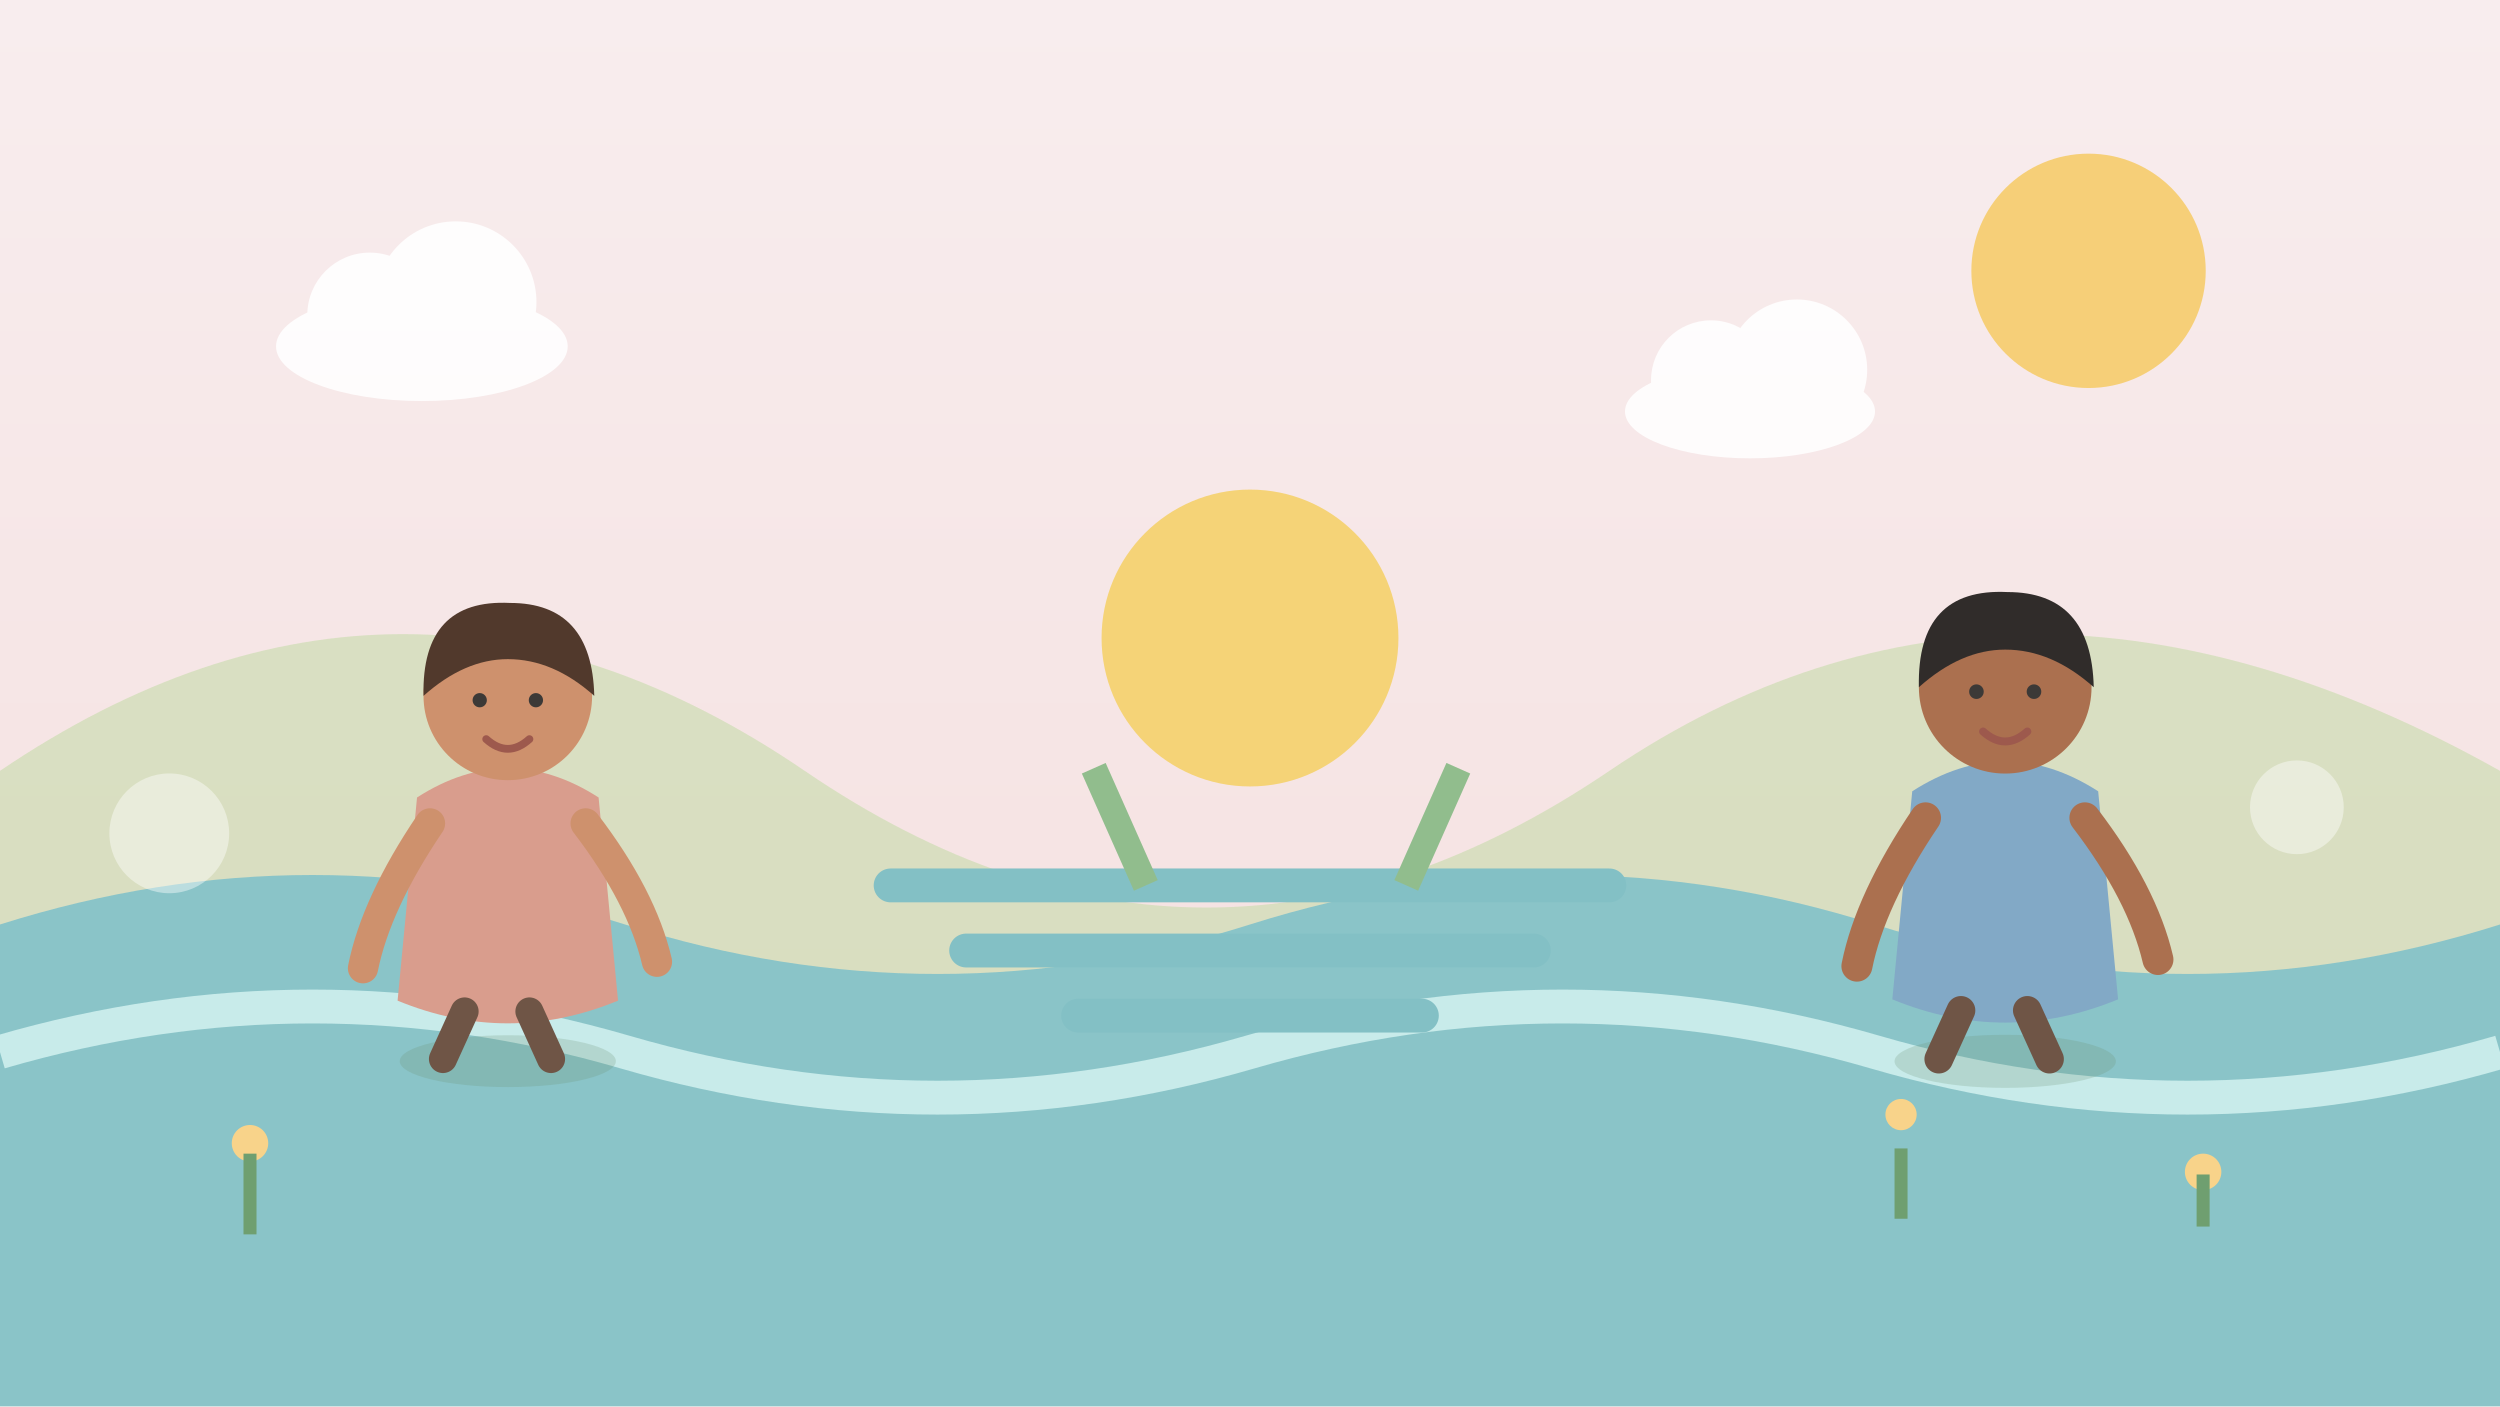
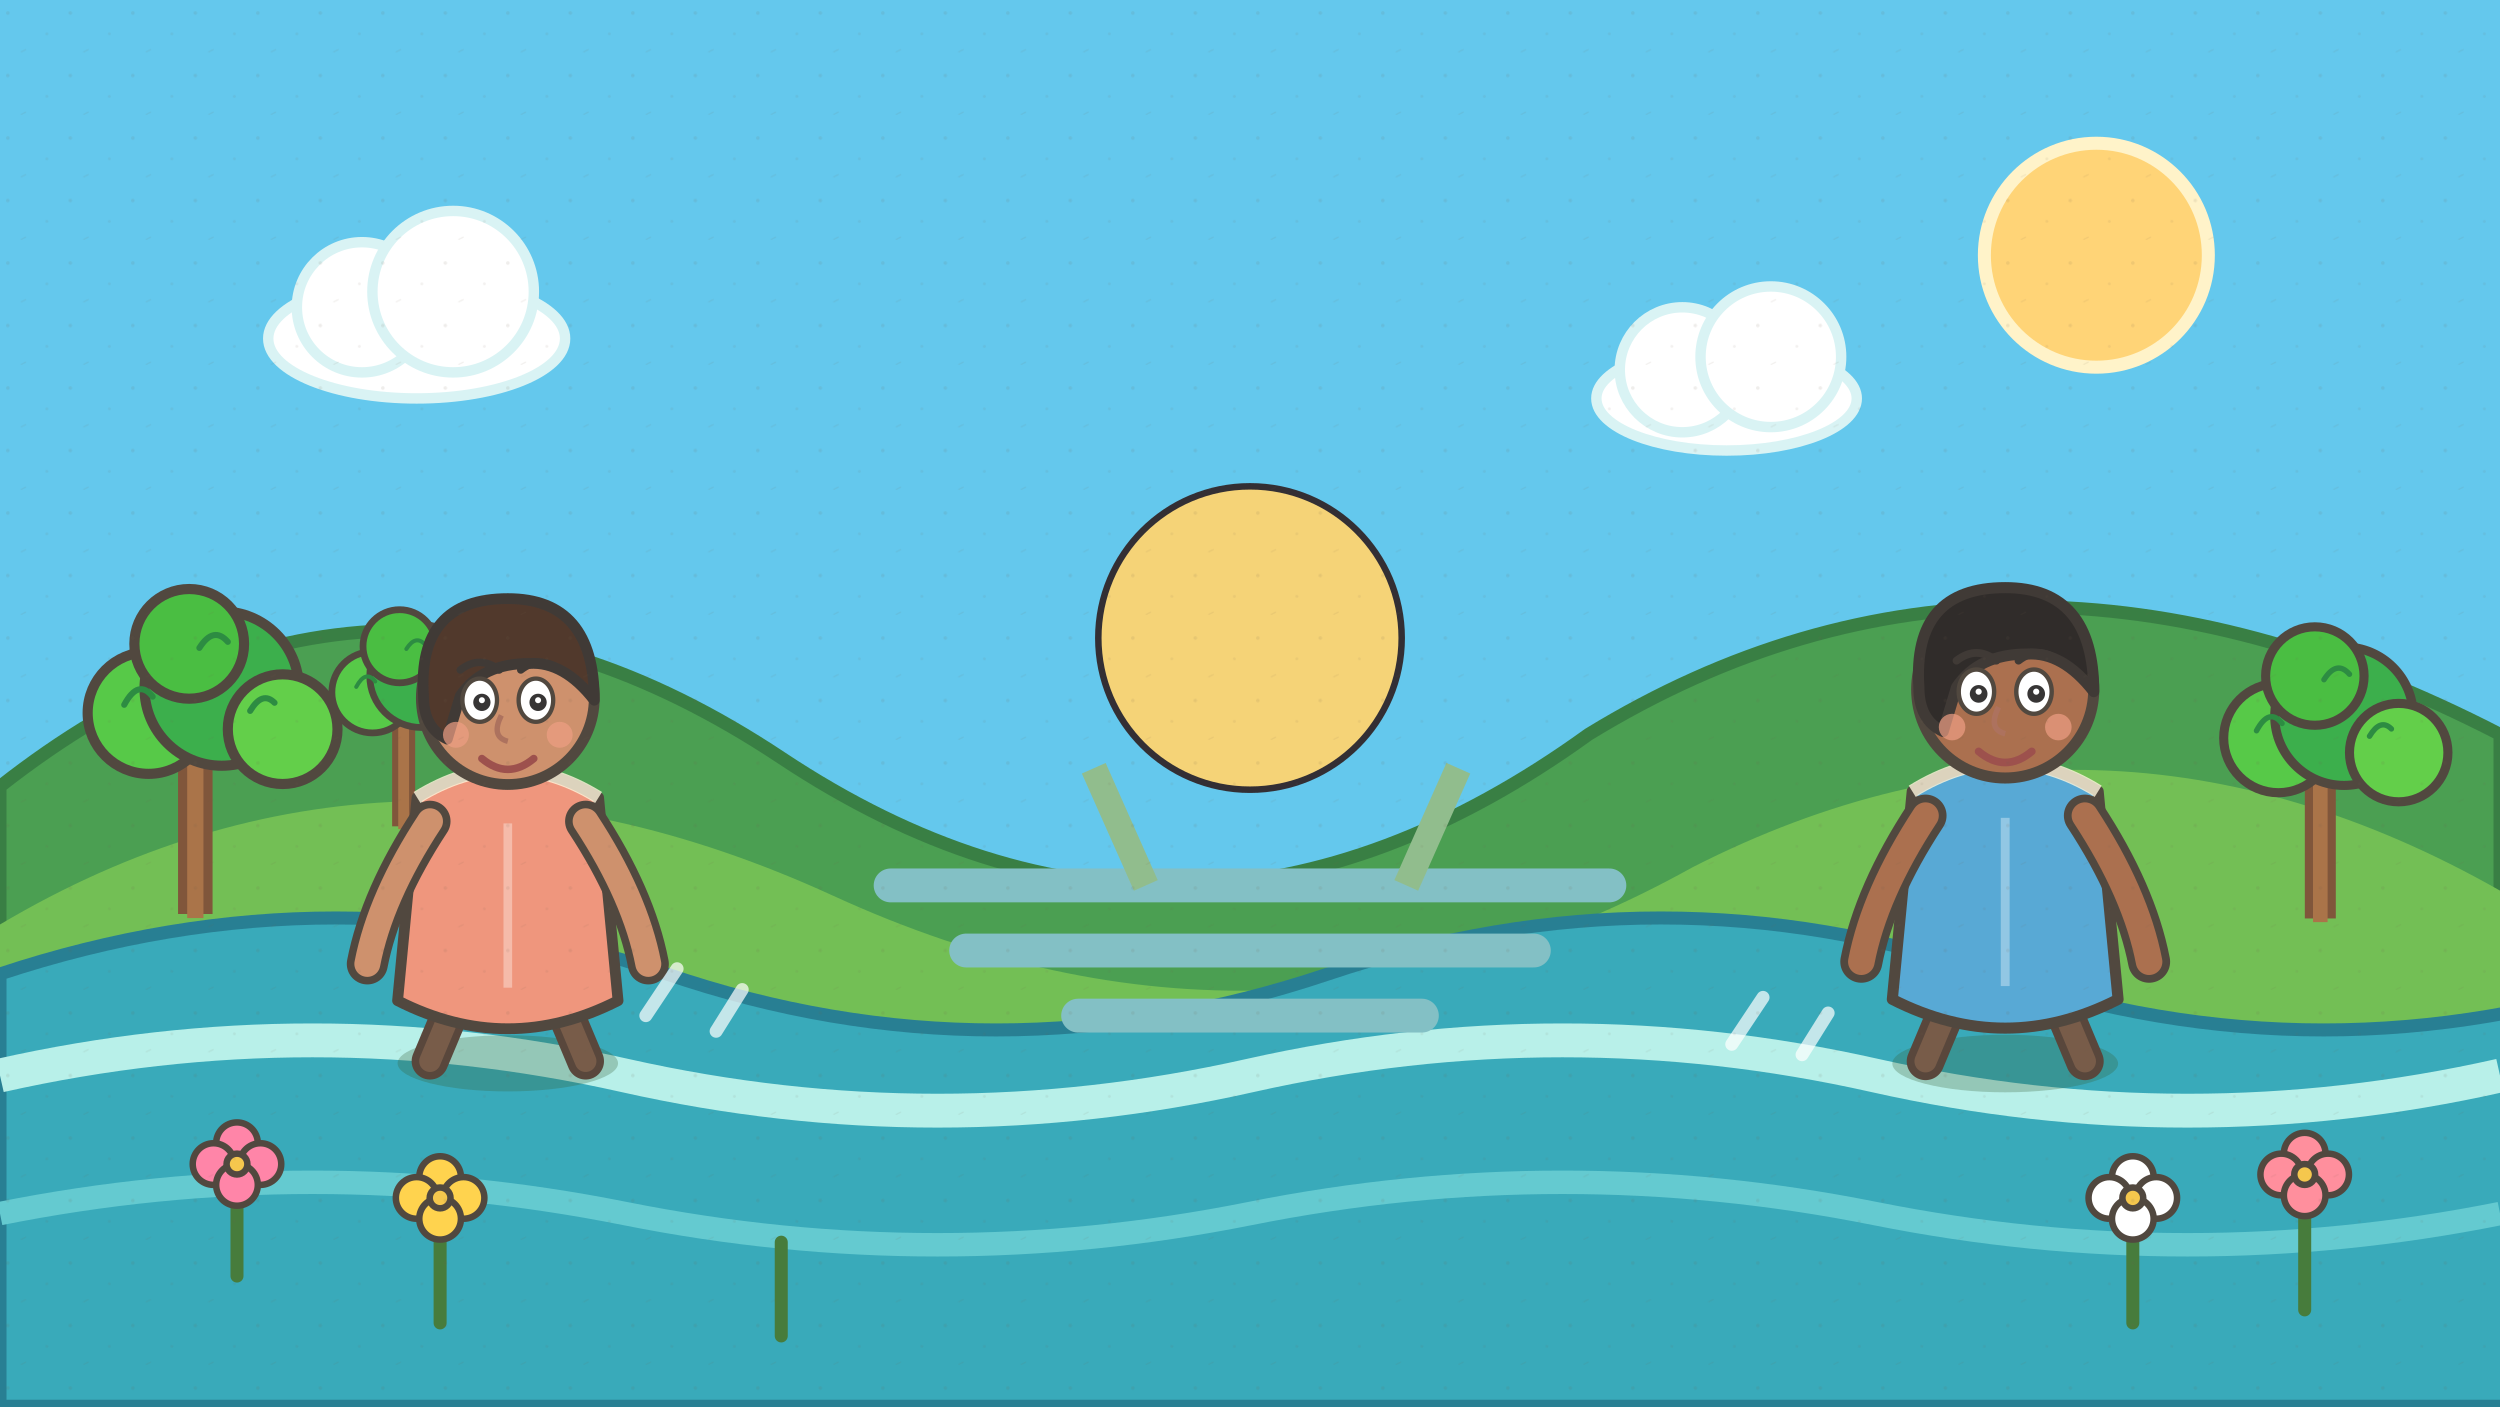
<svg xmlns="http://www.w3.org/2000/svg" viewBox="0 0 960 540">
  <defs>
-     <linearGradient id="sky" x2="0" y2="1">
-       <stop stop-color="#f8edee" />
-       <stop offset="1" stop-color="#f4dedd" />
-     </linearGradient>
+     <pattern id="paper" width="24" height="24" patternUnits="userSpaceOnUse">
+       <circle cx="3" cy="5" r=".7" fill="#6f5d4b" opacity=".22" />
+       <circle cx="18" cy="13" r=".55" fill="#6f5d4b" opacity=".18" />
+       <path d="M8 20l2-1" stroke="#6f5d4b" stroke-width=".5" opacity=".18" />
+     </pattern>
  </defs>
-   <rect width="960" height="540" fill="url(#sky)" />
-   <circle cx="802" cy="104" r="45" fill="#f6cf78" />
-   <g fill="#fff" opacity=".88">
-     <ellipse cx="162" cy="133" rx="56" ry="21" />
-     <circle cx="142" cy="121" r="24" />
-     <circle cx="175" cy="116" r="31" />
-     <ellipse cx="672" cy="158" rx="48" ry="18" />
-     <circle cx="657" cy="146" r="23" />
-     <circle cx="690" cy="142" r="27" />
+   <rect width="960" height="540" fill="#64c8ed" />
+   <circle cx="805" cy="98" r="43" fill="#ffd477" stroke="#fff3c9" stroke-width="5" />
+   <g fill="#fff" stroke="#d9f3f4" stroke-width="4">
+     <ellipse cx="160" cy="130" rx="57" ry="23" />
+     <circle cx="139" cy="118" r="25" />
+     <circle cx="174" cy="112" r="31" />
+     <ellipse cx="663" cy="153" rx="50" ry="20" />
+     <circle cx="646" cy="142" r="24" />
+     <circle cx="680" cy="137" r="27" />
  </g>
-   <path d="M0 296q155-105 309 0t309 0 342 0v137H0z" fill="#c6dbaa" opacity=".6" />
-   <path d="M0 355q120-38 240 0t240 0 240 0 240 0v185H0z" fill="#8ac4c8" />
-   <path d="M0 404q120-35 240 0t240 0 240 0 240 0" fill="none" stroke="#c8ebea" stroke-width="13" />
-   <g>
-     <circle cx="480" cy="245" r="57" fill="#f5d377" />
-     <path d="M342 340h276m-247 25h218m-175 25h132" stroke="#83c0c5" stroke-width="13" stroke-linecap="round" />
-     <path d="M420 295l20 45m120-45-20 45" stroke="#91bd8d" stroke-width="10" />
+   <path d="M0 302Q145 188 300 291T610 282Q770 184 960 282V423H0Z" fill="#4b9f52" stroke="#397f44" stroke-width="5" />
+   <path d="M0 355Q150 266 320 344T650 333Q805 254 960 342V446H0Z" fill="#73bf55" />
+   <g transform="translate(75 280) scale(0.78)" stroke="#51483f" stroke-width="5" stroke-linejoin="round">
+     <path d="M0 5v86" stroke="#80563b" stroke-width="17" />
+     <path d="M0 6v87" stroke="#aa7449" stroke-width="8" />
+     <circle cx="-23" cy="-8" r="30" fill="#57c948" />
+     <circle cx="13" cy="-20" r="38" fill="#3caf4c" />
+     <circle cx="43" cy="0" r="27" fill="#63cf4a" />
+     <circle cx="-3" cy="-42" r="27" fill="#4abe42" />
+     <path d="M-35-12q7-13 14-4m23-24q7-11 14-3m11 34q6-10 12-4" fill="none" stroke="#2d8c42" stroke-width="3" stroke-linecap="round" />
+   </g>
+   <g transform="translate(891 289) scale(0.7)" stroke="#51483f" stroke-width="5" stroke-linejoin="round">
+     <path d="M0 5v86" stroke="#80563b" stroke-width="17" />
+     <path d="M0 6v87" stroke="#aa7449" stroke-width="8" />
+     <circle cx="-23" cy="-8" r="30" fill="#57c948" />
+     <circle cx="13" cy="-20" r="38" fill="#3caf4c" />
+     <circle cx="43" cy="0" r="27" fill="#63cf4a" />
+     <circle cx="-3" cy="-42" r="27" fill="#4abe42" />
+     <path d="M-35-12q7-13 14-4m23-24q7-11 14-3m11 34q6-10 12-4" fill="none" stroke="#2d8c42" stroke-width="3" stroke-linecap="round" />
+   </g>
+   <g transform="translate(155 270) scale(0.52)" stroke="#51483f" stroke-width="5" stroke-linejoin="round">
+     <path d="M0 5v86" stroke="#80563b" stroke-width="17" />
+     <path d="M0 6v87" stroke="#aa7449" stroke-width="8" />
+     <circle cx="-23" cy="-8" r="30" fill="#57c948" />
+     <circle cx="13" cy="-20" r="38" fill="#3caf4c" />
+     <circle cx="43" cy="0" r="27" fill="#63cf4a" />
+     <circle cx="-3" cy="-42" r="27" fill="#4abe42" />
+     <path d="M-35-12q7-13 14-4m23-24q7-11 14-3m11 34q6-10 12-4" fill="none" stroke="#2d8c42" stroke-width="3" stroke-linecap="round" />
+   </g>
+   <path d="M0 374Q130 331 256 374T510 374T765 374T1020 374V540H0Z" fill="#39aaba" stroke="#287f93" stroke-width="5" />
+   <path d="M0 413q120-27 240 0t240 0 240 0 240 0" fill="none" stroke="#b8f0e9" stroke-width="13" />
+   <path d="M0 466q120-24 240 0t240 0 240 0 240 0" fill="none" stroke="#64cad0" stroke-width="9" />
+   <g stroke="#332f34" stroke-width="5" stroke-linejoin="round" paint-order="stroke fill">
+     <g>
+       <circle cx="480" cy="245" r="57" fill="#f5d377" />
+       <path d="M342 340h276m-247 25h218m-175 25h132" stroke="#83c0c5" stroke-width="13" stroke-linecap="round" />
+       <path d="M420 295l20 45m120-45-20 45" stroke="#91bd8d" stroke-width="10" />
+     </g>
  </g>
  <g transform="translate(195 405) scale(0.83)">
-     <ellipse cx="0" cy="3" rx="50" ry="12" fill="#698f6f" opacity=".22" />
-     <path d="M-42-119 Q0-146 42-119 L51-25 Q0-4-51-25Z" fill="#d99d8d" />
-     <path d="M-36-107 Q-61-70-67-40 M36-107 Q62-73 69-43" fill="none" stroke="#ce916d" stroke-width="14" stroke-linecap="round" />
-     <path d="M-20-20l-10 22m40-22 10 22" fill="none" stroke="#6f5546" stroke-width="13" stroke-linecap="round" />
-     <circle cx="0" cy="-166" r="39" fill="#ce916d" />
-     <path d="M-39-166Q-40-211 1-209q38 0 39 43-19-17-40-17-20 0-39 17" fill="#51392c" />
-     <circle cx="-13" cy="-164" r="3.3" fill="#3c3937" />
-     <circle cx="13" cy="-164" r="3.3" fill="#3c3937" />
-     <path d="M-10-146q10 9 20 0" fill="none" stroke="#9d594d" stroke-width="3.6" stroke-linecap="round" />
+     <ellipse cx="0" cy="4" rx="51" ry="13" fill="#365d36" opacity=".28" />
+     <path d="M-23-28l-13 31m59-31L36 3" fill="none" stroke="#59473c" stroke-width="17" stroke-linecap="round" />
+     <path d="M-23-28l-13 31m59-31L36 3" fill="none" stroke="#785c49" stroke-width="10" stroke-linecap="round" />
+     <path d="M-42-119Q0-145 42-119L51-25Q0 1-51-25Z" fill="#ef967d" stroke="#51483f" stroke-width="5" stroke-linejoin="round" />
+     <path d="M-36-108Q-59-73-65-42M36-108Q59-73 65-42" fill="none" stroke="#51483f" stroke-width="19" stroke-linecap="round" />
+     <path d="M-36-108Q-59-73-65-42M36-108Q59-73 65-42" fill="none" stroke="#ce916d" stroke-width="12" stroke-linecap="round" />
+     <path d="M-42-119Q0-145 42-119" fill="none" stroke="#fff6dc" stroke-width="6" opacity=".8" />
+     <circle cx="0" cy="-165" r="40" fill="#ce916d" stroke="#51483f" stroke-width="5" />
+     <path d="M-39-166Q-42-211 0-211Q40-211 40-164Q26-182 10-181Q-12-181-22-166L-28-146Q-39-151-39-166Z" fill="#51392c" stroke="#403a36" stroke-width="5" stroke-linejoin="round" />
+     <ellipse cx="-13" cy="-164" rx="8" ry="10" fill="#fff" stroke="#51483f" stroke-width="2" />
+     <ellipse cx="13" cy="-164" rx="8" ry="10" fill="#fff" stroke="#51483f" stroke-width="2" />
+     <circle cx="-12" cy="-163" r="4" fill="#373535" />
+     <circle cx="14" cy="-163" r="4" fill="#373535" />
+     <circle cx="-12" cy="-164" r="1.4" fill="#fff" />
+     <circle cx="14" cy="-164" r="1.4" fill="#fff" />
+     <path d="M-22-178q9-7 18 0m10 0q9-7 18 0" fill="none" stroke="#403a36" stroke-width="3.5" stroke-linecap="round" />
+     <path d="M-3-157q-5 10 3 12" fill="none" stroke="#ad725e" stroke-width="2.5" />
+     <circle cx="-24" cy="-148" r="6" fill="#ee9e83" opacity=".7" />
+     <circle cx="24" cy="-148" r="6" fill="#ee9e83" opacity=".7" />
+     <path d="M-12-137Q0-127 12-137" fill="none" stroke="#9d514d" stroke-width="3.5" stroke-linecap="round" />
+     <path d="M0-107v76" stroke="#fff" stroke-width="4" opacity=".35" />
  </g>
  <g transform="translate(770 405) scale(0.85)">
-     <ellipse cx="0" cy="3" rx="50" ry="12" fill="#698f6f" opacity=".22" />
-     <path d="M-42-119 Q0-146 42-119 L51-25 Q0-4-51-25Z" fill="#82a9c6" />
-     <path d="M-36-107 Q-61-70-67-40 M36-107 Q62-73 69-43" fill="none" stroke="#ab704f" stroke-width="14" stroke-linecap="round" />
-     <path d="M-20-20l-10 22m40-22 10 22" fill="none" stroke="#6f5546" stroke-width="13" stroke-linecap="round" />
-     <circle cx="0" cy="-166" r="39" fill="#ab704f" />
-     <path d="M-39-166Q-40-211 1-209q38 0 39 43-19-17-40-17-20 0-39 17" fill="#302c2a" />
-     <circle cx="-13" cy="-164" r="3.3" fill="#3c3937" />
-     <circle cx="13" cy="-164" r="3.3" fill="#3c3937" />
-     <path d="M-10-146q10 9 20 0" fill="none" stroke="#9d594d" stroke-width="3.6" stroke-linecap="round" />
+     <ellipse cx="0" cy="4" rx="51" ry="13" fill="#365d36" opacity=".28" />
+     <path d="M-23-28l-13 31m59-31L36 3" fill="none" stroke="#59473c" stroke-width="17" stroke-linecap="round" />
+     <path d="M-23-28l-13 31m59-31L36 3" fill="none" stroke="#785c49" stroke-width="10" stroke-linecap="round" />
+     <path d="M-42-119Q0-145 42-119L51-25Q0 1-51-25Z" fill="#58a9d5" stroke="#51483f" stroke-width="5" stroke-linejoin="round" />
+     <path d="M-36-108Q-59-73-65-42M36-108Q59-73 65-42" fill="none" stroke="#51483f" stroke-width="19" stroke-linecap="round" />
+     <path d="M-36-108Q-59-73-65-42M36-108Q59-73 65-42" fill="none" stroke="#ab704f" stroke-width="12" stroke-linecap="round" />
+     <path d="M-42-119Q0-145 42-119" fill="none" stroke="#fff6dc" stroke-width="6" opacity=".8" />
+     <circle cx="0" cy="-165" r="40" fill="#ab704f" stroke="#51483f" stroke-width="5" />
+     <path d="M-39-166Q-42-211 0-211Q40-211 40-164Q26-182 10-181Q-12-181-22-166L-28-146Q-39-151-39-166Z" fill="#302c2a" stroke="#403a36" stroke-width="5" stroke-linejoin="round" />
+     <ellipse cx="-13" cy="-164" rx="8" ry="10" fill="#fff" stroke="#51483f" stroke-width="2" />
+     <ellipse cx="13" cy="-164" rx="8" ry="10" fill="#fff" stroke="#51483f" stroke-width="2" />
+     <circle cx="-12" cy="-163" r="4" fill="#373535" />
+     <circle cx="14" cy="-163" r="4" fill="#373535" />
+     <circle cx="-12" cy="-164" r="1.4" fill="#fff" />
+     <circle cx="14" cy="-164" r="1.4" fill="#fff" />
+     <path d="M-22-178q9-7 18 0m10 0q9-7 18 0" fill="none" stroke="#403a36" stroke-width="3.5" stroke-linecap="round" />
+     <path d="M-3-157q-5 10 3 12" fill="none" stroke="#ad725e" stroke-width="2.5" />
+     <circle cx="-24" cy="-148" r="6" fill="#ee9e83" opacity=".7" />
+     <circle cx="24" cy="-148" r="6" fill="#ee9e83" opacity=".7" />
+     <path d="M-12-137Q0-127 12-137" fill="none" stroke="#9d514d" stroke-width="3.5" stroke-linecap="round" />
+     <path d="M0-107v76" stroke="#fff" stroke-width="4" opacity=".35" />
  </g>
-   <g fill="#f8d38a">
-     <circle cx="96" cy="439" r="7" />
-     <circle cx="846" cy="450" r="7" />
-     <circle cx="730" cy="428" r="6" />
+   <g stroke="#477c3c" stroke-width="5" stroke-linecap="round">
+     <path d="M91 490v-43m78 61v-48m650 48v-49m66 44v-37m-585 47v-36" />
  </g>
-   <g stroke="#6f9f70" stroke-width="5">
-     <path d="M96 474v-31m750 28v-20m-116 17v-27" />
+   <g stroke="#51483f" stroke-width="2.5">
+     <g fill="#ff85a8">
+       <circle cx="91" cy="439" r="8" />
+       <circle cx="82" cy="447" r="8" />
+       <circle cx="100" cy="447" r="8" />
+       <circle cx="91" cy="455" r="8" />
+     </g>
+     <g fill="#ffd34e">
+       <circle cx="169" cy="452" r="8" />
+       <circle cx="160" cy="460" r="8" />
+       <circle cx="178" cy="460" r="8" />
+       <circle cx="169" cy="468" r="8" />
+     </g>
+     <g fill="#fff">
+       <circle cx="819" cy="452" r="8" />
+       <circle cx="810" cy="460" r="8" />
+       <circle cx="828" cy="460" r="8" />
+       <circle cx="819" cy="468" r="8" />
+     </g>
+     <g fill="#ff8f9d">
+       <circle cx="885" cy="443" r="8" />
+       <circle cx="876" cy="451" r="8" />
+       <circle cx="894" cy="451" r="8" />
+       <circle cx="885" cy="459" r="8" />
+     </g>
+     <circle cx="91" cy="447" r="4" fill="#f5c74d" />
+     <circle cx="169" cy="460" r="4" fill="#f5c74d" />
+     <circle cx="819" cy="460" r="4" fill="#f5c74d" />
+     <circle cx="885" cy="451" r="4" fill="#f5c74d" />
  </g>
-   <g fill="#fff" opacity=".42">
-     <circle cx="65" cy="320" r="23" />
-     <circle cx="882" cy="310" r="18" />
+   <g fill="none" stroke="#fff" stroke-width="5" stroke-linecap="round" opacity=".7">
+     <path d="M248 390l12-18m15 24 10-16m380 21 12-18m15 22 10-16" />
  </g>
+   <rect width="960" height="540" fill="url(#paper)" opacity=".48" pointer-events="none" />
</svg>
